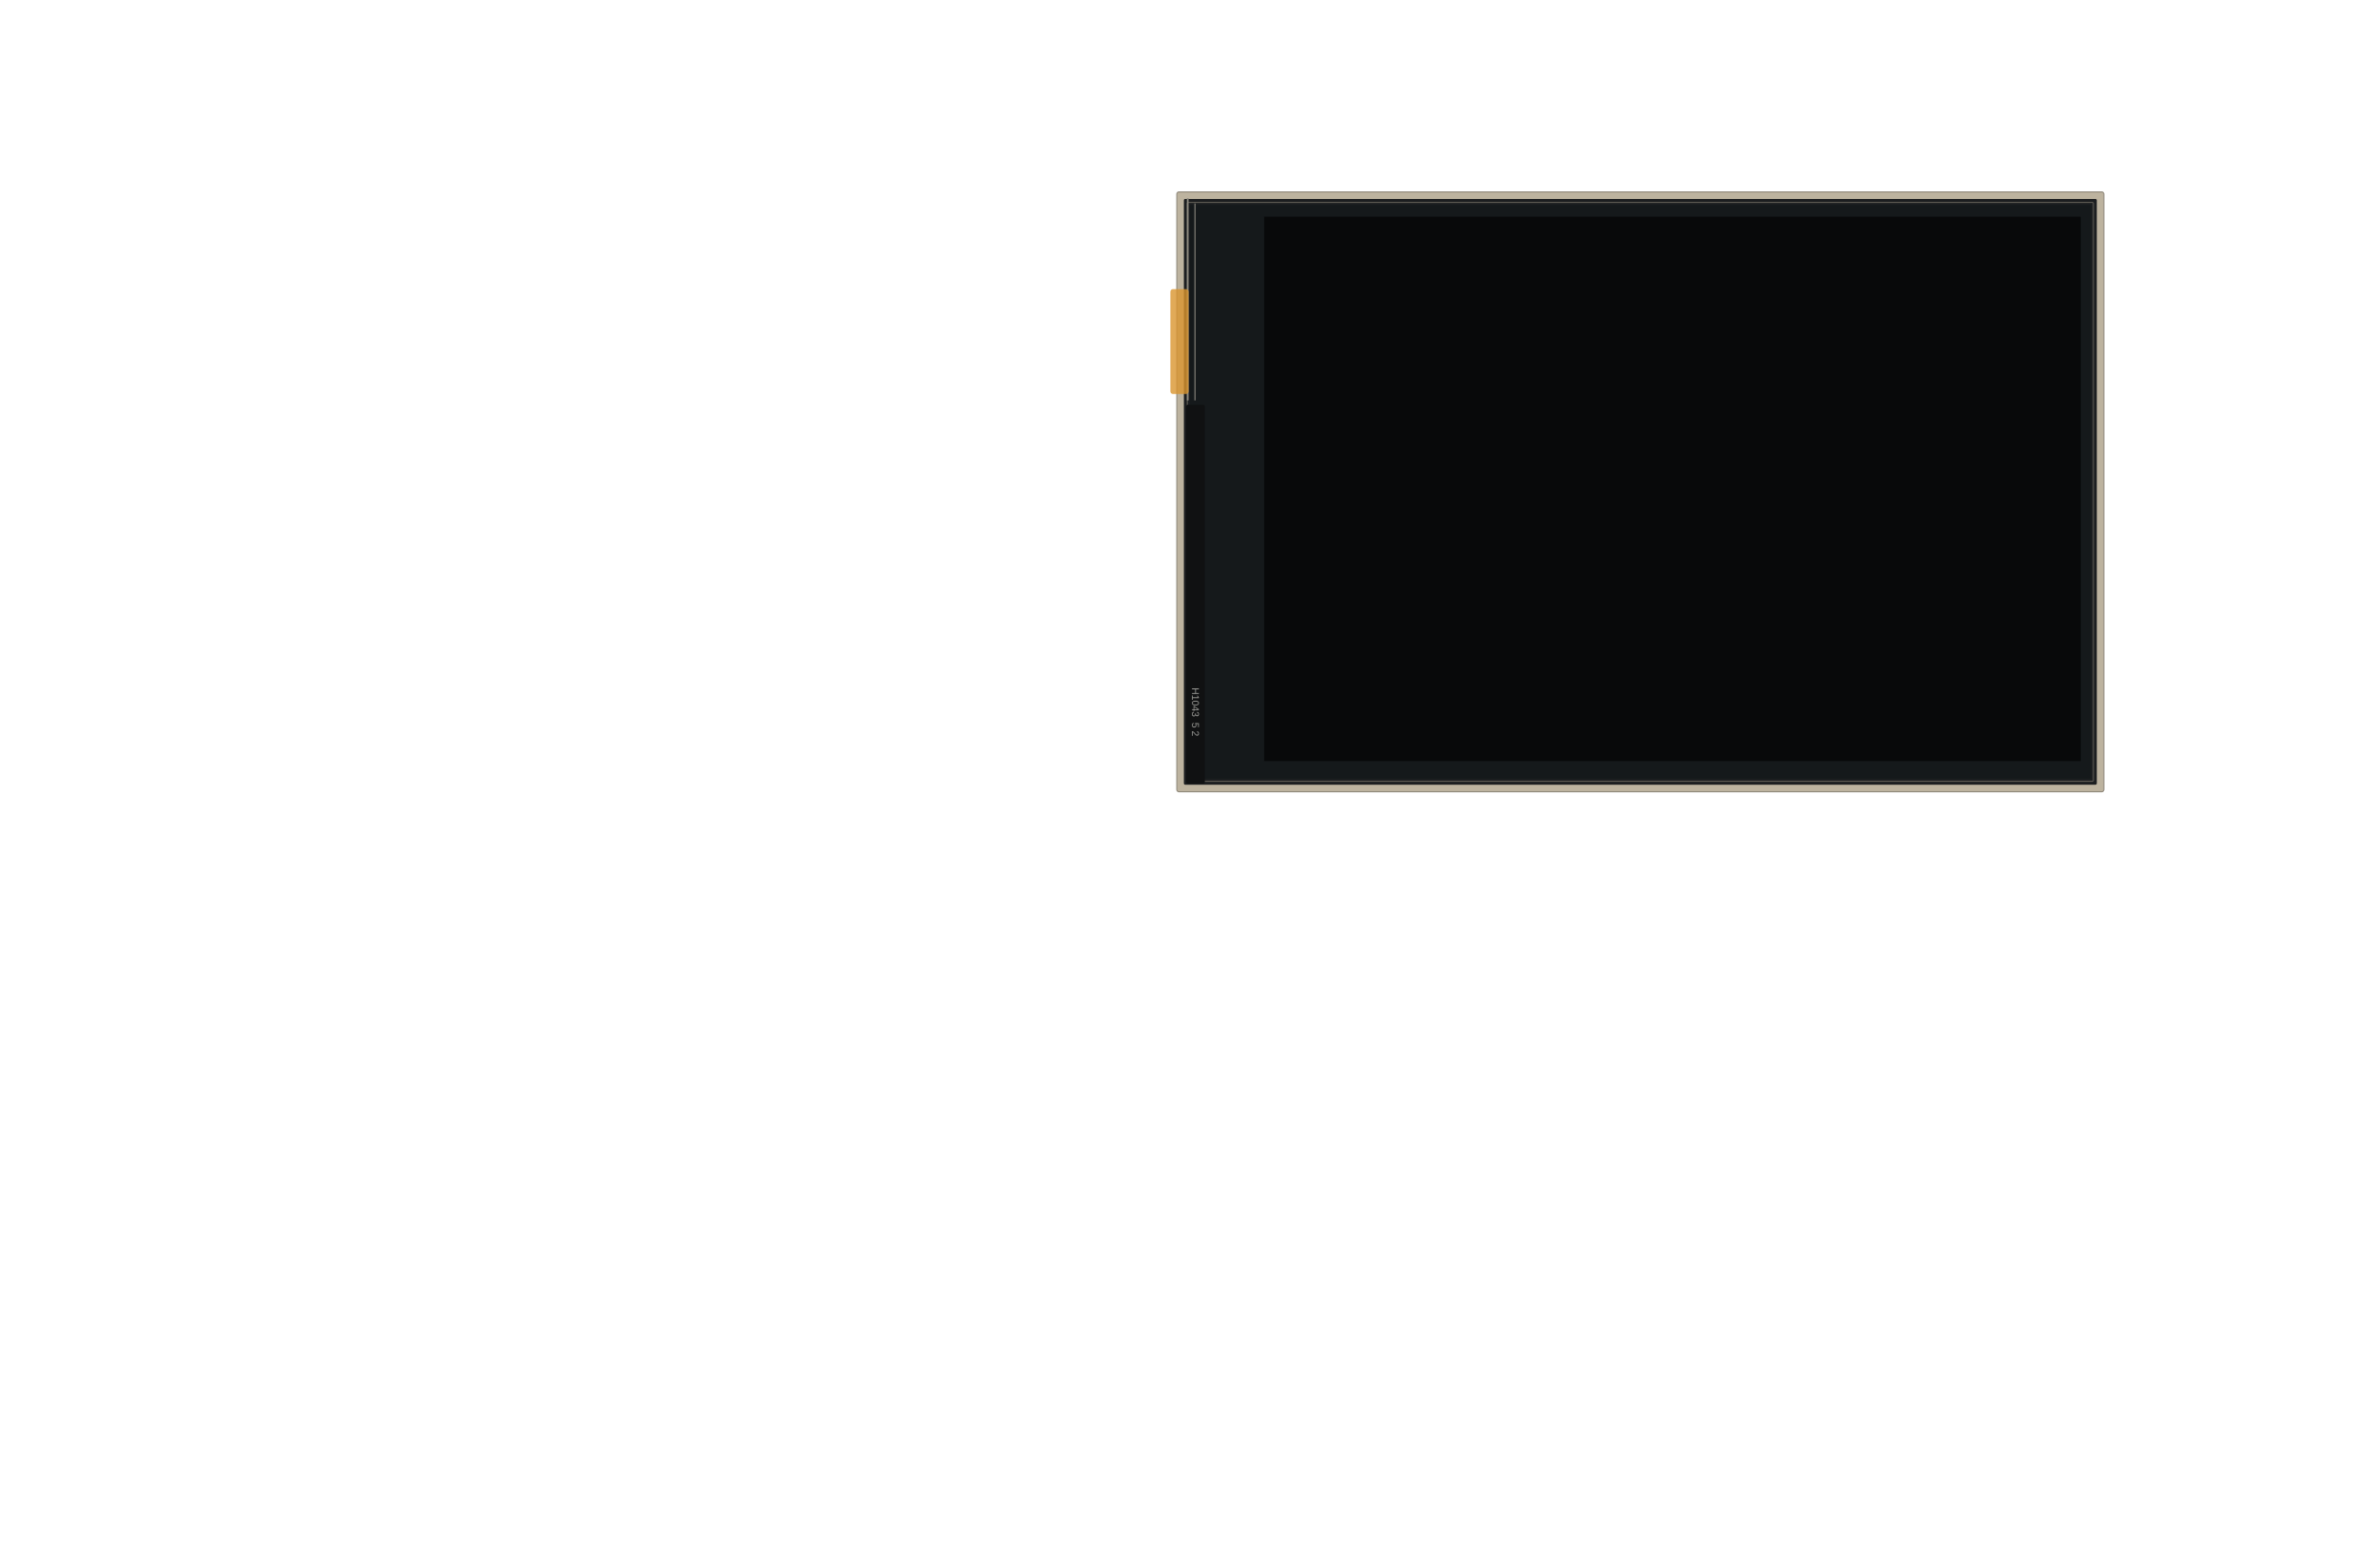
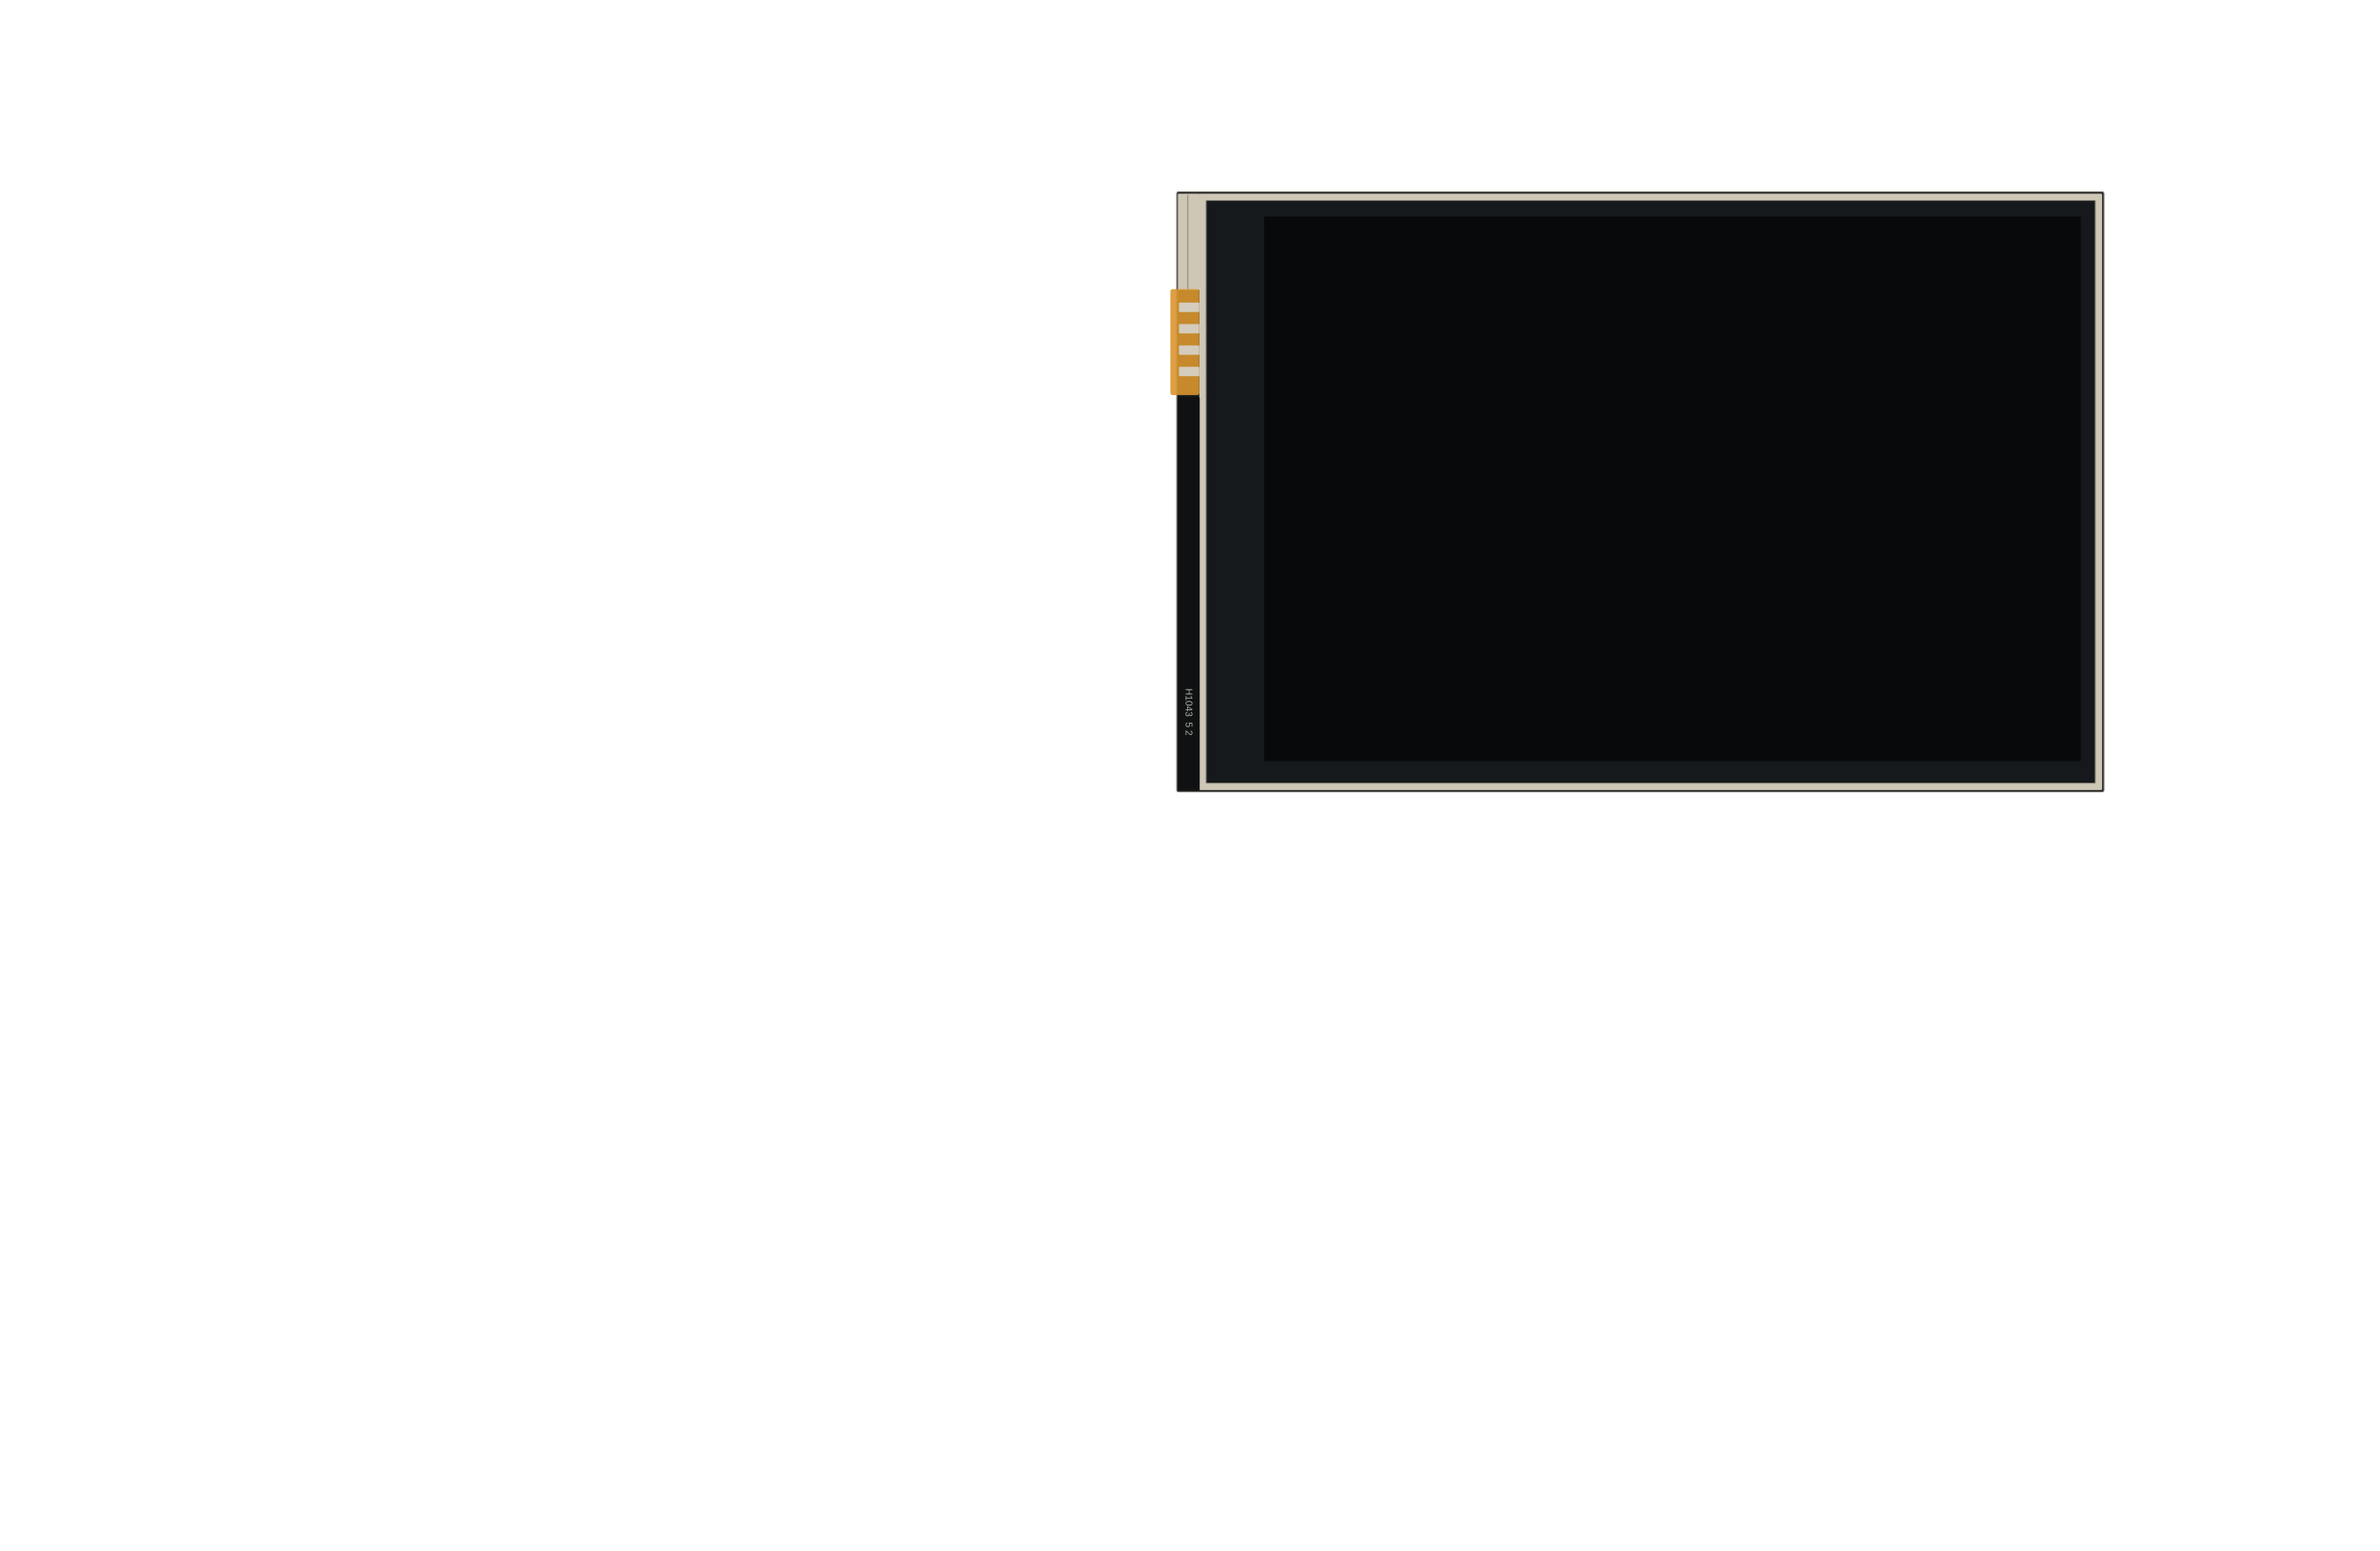
<svg xmlns="http://www.w3.org/2000/svg" viewBox="-4.8 -5.5 1010.8 658.5" width="1010.8" height="658.5">
  <defs>

</defs>
  <g transform="matrix(0.909091 0 0 0.909091 62.7273 30)">
-     <rect x="475.5" y="50.6" width="433.1" height="280.2" rx="1" fill="#bdb39f" stroke="#8f887a" stroke-width="0.5" />
-     <rect x="478.8" y="53.9" width="426.5" height="273.6" rx="0.6" fill="#1c1e20" />
-     <rect x="480.4" y="55.5" width="423.3" height="270.4" rx="0.4" fill="none" stroke="#5d5a52" stroke-width="0.5" />
-     <rect x="481.6" y="56.7" width="420.9" height="268" rx="0.4" fill="#15191b" />
-     <rect x="479.8" y="150" width="8.8" height="177" rx="0.8" fill="#101112" />
-     <path transform="translate(484.2 293.5) rotate(90)" d="M-8.83 1.6V0.12H-10.56V1.6H-11V-1.6H-10.56V-0.25H-8.83V-1.6H-8.4V1.6ZM-7.67 1.6V1.25H-6.85V-1.21L-7.57 -0.69V-1.08L-6.82 -1.6H-6.44V1.25H-5.66V1.6ZM-3.03 0Q-3.03 0.8 -3.31 1.22Q-3.59 1.65 -4.14 1.65Q-4.7 1.65 -4.97 1.23Q-5.25 0.81 -5.25 0Q-5.25 -0.83 -4.98 -1.24Q-4.71 -1.65 -4.13 -1.65Q-3.57 -1.65 -3.3 -1.23Q-3.03 -0.82 -3.03 0ZM-3.44 0Q-3.44 -0.69 -3.6 -1Q-3.76 -1.32 -4.13 -1.32Q-4.51 -1.32 -4.67 -1.01Q-4.84 -0.7 -4.84 0Q-4.84 0.68 -4.67 1Q-4.5 1.31 -4.14 1.31Q-3.78 1.31 -3.61 0.99Q-3.44 0.67 -3.44 0ZM-0.84 0.88V1.6H-1.23V0.88H-2.74V0.56L-1.27 -1.6H-0.84V0.55H-0.4V0.88ZM-1.23 -1.14Q-1.24 -1.13 -1.29 -1.02Q-1.35 -0.91 -1.38 -0.87L-2.2 0.34L-2.33 0.51L-2.36 0.55H-1.23ZM2.12 0.72Q2.12 1.16 1.84 1.4Q1.56 1.65 1.04 1.65Q0.55 1.65 0.26 1.43Q-0.03 1.21 -0.08 0.78L0.34 0.74Q0.42 1.31 1.04 1.31Q1.35 1.31 1.52 1.15Q1.7 1 1.7 0.7Q1.7 0.44 1.5 0.3Q1.3 0.15 0.92 0.15H0.69V-0.21H0.91Q1.24 -0.21 1.43 -0.35Q1.61 -0.5 1.61 -0.76Q1.61 -1.01 1.46 -1.16Q1.31 -1.31 1.02 -1.31Q0.74 -1.31 0.58 -1.17Q0.41 -1.03 0.38 -0.78L-0.03 -0.81Q0.02 -1.21 0.3 -1.43Q0.58 -1.65 1.02 -1.65Q1.5 -1.65 1.77 -1.42Q2.03 -1.2 2.03 -0.8Q2.03 -0.49 1.86 -0.3Q1.69 -0.11 1.36 -0.04V-0.03Q1.72 0.01 1.92 0.21Q2.12 0.41 2.12 0.72ZM7.3 0.56Q7.3 1.06 7 1.35Q6.7 1.65 6.17 1.65Q5.72 1.65 5.45 1.45Q5.17 1.25 5.1 0.88L5.51 0.84Q5.64 1.31 6.18 1.31Q6.51 1.31 6.69 1.11Q6.88 0.91 6.88 0.57Q6.88 0.26 6.69 0.08Q6.5 -0.11 6.19 -0.11Q6.02 -0.11 5.88 -0.06Q5.73 0 5.59 0.12H5.19L5.3 -1.6H7.12V-1.25H5.67L5.61 -0.24Q5.88 -0.44 6.27 -0.44Q6.74 -0.44 7.02 -0.16Q7.3 0.11 7.3 0.56ZM9.03 1.6V1.31Q9.14 1.05 9.31 0.84Q9.48 0.64 9.66 0.47Q9.84 0.31 10.02 0.17Q10.2 0.03 10.35 -0.11Q10.49 -0.25 10.58 -0.41Q10.67 -0.56 10.67 -0.76Q10.67 -1.02 10.52 -1.17Q10.37 -1.31 10.09 -1.31Q9.83 -1.31 9.66 -1.17Q9.49 -1.03 9.46 -0.77L9.04 -0.81Q9.09 -1.19 9.37 -1.42Q9.65 -1.65 10.09 -1.65Q10.57 -1.65 10.83 -1.42Q11.09 -1.19 11.09 -0.77Q11.09 -0.58 11.01 -0.4Q10.92 -0.22 10.76 -0.03Q10.59 0.15 10.11 0.54Q9.85 0.75 9.7 0.92Q9.54 1.09 9.48 1.25H11.14V1.6Z" fill="#9a9a96" />
-     <line x1="480.6" y1="53.5" x2="480.6" y2="148" stroke="#8d897f" stroke-width="0.8" stroke-linecap="butt" />
-     <line x1="484" y1="56" x2="484" y2="148" stroke="#77746c" stroke-width="0.6" stroke-linecap="butt" />
-     <rect x="472.5" y="96" width="8.5" height="49" rx="1.2" fill="#d9952e" opacity="0.8" />
+     <rect x="475.5" y="50.6" width="433.1" height="280.2" rx="0.8" fill="#191b1d" stroke="#6d6a62" stroke-width="0.5" />
+     <rect x="486" y="51.4" width="421.8" height="278.6" rx="0.5" fill="#cfc7b5" />
+     <rect x="489.2" y="54.6" width="415.4" height="272.2" rx="0.3" fill="#15191b" />
+     <rect x="489.2" y="54.6" width="415.4" height="272.2" rx="0.3" fill="none" stroke="#8a8478" stroke-width="0.45" />
+     <rect x="476" y="146.5" width="10.2" height="183.5" rx="0.4" fill="#101112" />
+     <path transform="translate(481.2 293.5) rotate(90)" d="M-8.56 1.55V0.11H-10.23V1.55H-10.65V-1.55H-10.23V-0.24H-8.56V-1.55H-8.14V1.55ZM-7.43 1.55V1.21H-6.64V-1.17L-7.34 -0.67V-1.05L-6.6 -1.55H-6.24V1.21H-5.48V1.55ZM-2.93 0Q-2.93 0.78 -3.21 1.18Q-3.48 1.59 -4.02 1.59Q-4.55 1.59 -4.82 1.19Q-5.09 0.78 -5.09 0Q-5.09 -0.8 -4.83 -1.2Q-4.57 -1.6 -4 -1.6Q-3.45 -1.6 -3.19 -1.19Q-2.93 -0.79 -2.93 0ZM-3.34 0Q-3.34 -0.67 -3.49 -0.97Q-3.65 -1.27 -4 -1.27Q-4.37 -1.27 -4.53 -0.98Q-4.69 -0.68 -4.69 0Q-4.69 0.66 -4.52 0.96Q-4.36 1.27 -4.01 1.27Q-3.66 1.27 -3.5 0.96Q-3.34 0.65 -3.34 0ZM-0.82 0.85V1.55H-1.19V0.85H-2.65V0.54L-1.23 -1.55H-0.82V0.54H-0.38V0.85ZM-1.19 -1.1Q-1.2 -1.09 -1.25 -0.99Q-1.31 -0.88 -1.34 -0.84L-2.13 0.33L-2.25 0.49L-2.29 0.54H-1.19ZM2.06 0.69Q2.06 1.12 1.78 1.36Q1.51 1.59 1.01 1.59Q0.53 1.59 0.25 1.38Q-0.03 1.17 -0.08 0.75L0.33 0.72Q0.41 1.27 1.01 1.27Q1.3 1.27 1.48 1.12Q1.65 0.97 1.65 0.68Q1.65 0.43 1.45 0.29Q1.26 0.14 0.89 0.14H0.66V-0.2H0.88Q1.21 -0.2 1.38 -0.34Q1.56 -0.48 1.56 -0.73Q1.56 -0.98 1.42 -1.13Q1.27 -1.27 0.98 -1.27Q0.72 -1.27 0.56 -1.14Q0.4 -1 0.37 -0.76L-0.03 -0.79Q0.02 -1.17 0.29 -1.38Q0.56 -1.6 0.99 -1.6Q1.45 -1.6 1.71 -1.38Q1.97 -1.16 1.97 -0.78Q1.97 -0.48 1.81 -0.29Q1.64 -0.11 1.32 -0.04V-0.03Q1.67 0.01 1.86 0.2Q2.06 0.4 2.06 0.69ZM7.08 0.54Q7.08 1.03 6.78 1.31Q6.49 1.59 5.98 1.59Q5.54 1.59 5.28 1.4Q5.01 1.22 4.94 0.86L5.34 0.81Q5.47 1.27 5.98 1.27Q6.3 1.27 6.48 1.08Q6.66 0.89 6.66 0.55Q6.66 0.26 6.48 0.08Q6.3 -0.1 5.99 -0.1Q5.83 -0.1 5.69 -0.05Q5.56 0 5.42 0.12H5.03L5.13 -1.55H6.9V-1.21H5.49L5.43 -0.23Q5.69 -0.43 6.07 -0.43Q6.53 -0.43 6.8 -0.16Q7.08 0.11 7.08 0.54ZM8.74 1.55V1.27Q8.86 1.01 9.02 0.82Q9.18 0.62 9.36 0.46Q9.54 0.3 9.71 0.16Q9.89 0.03 10.03 -0.11Q10.17 -0.25 10.25 -0.39Q10.34 -0.54 10.34 -0.73Q10.34 -0.99 10.19 -1.13Q10.04 -1.27 9.78 -1.27Q9.52 -1.27 9.36 -1.13Q9.19 -1 9.17 -0.75L8.76 -0.78Q8.8 -1.16 9.08 -1.38Q9.35 -1.6 9.78 -1.6Q10.24 -1.6 10.5 -1.38Q10.75 -1.15 10.75 -0.75Q10.75 -0.57 10.67 -0.39Q10.58 -0.21 10.42 -0.03Q10.26 0.15 9.8 0.52Q9.54 0.73 9.39 0.89Q9.24 1.06 9.18 1.21H10.8V1.55Z" fill="#b0b0ac" />
+     <rect x="476" y="51.4" width="10.2" height="45.1" rx="0.4" fill="#cfc7b5" />
+     <line x1="480.6" y1="52" x2="480.6" y2="96" stroke="#9a958a" stroke-width="0.6" stroke-linecap="butt" />
+     <rect x="472.5" y="96" width="13.5" height="49.5" rx="1" fill="#d9952e" opacity="0.9" />
+     <rect x="476.5" y="102.3" width="9.5" height="4.4" rx="0.4" fill="#d4ccbc" />
+     <rect x="476.5" y="112.3" width="9.5" height="4.4" rx="0.4" fill="#d4ccbc" />
+     <rect x="476.5" y="122.3" width="9.5" height="4.4" rx="0.4" fill="#d4ccbc" />
+     <rect x="476.5" y="132.3" width="9.5" height="4.4" rx="0.4" fill="#d4ccbc" />
  </g>
  <polygon points="532.1,86.5 878.9,86.5 878.9,317.7 532.1,317.7" fill="#08090a" />
</svg>
